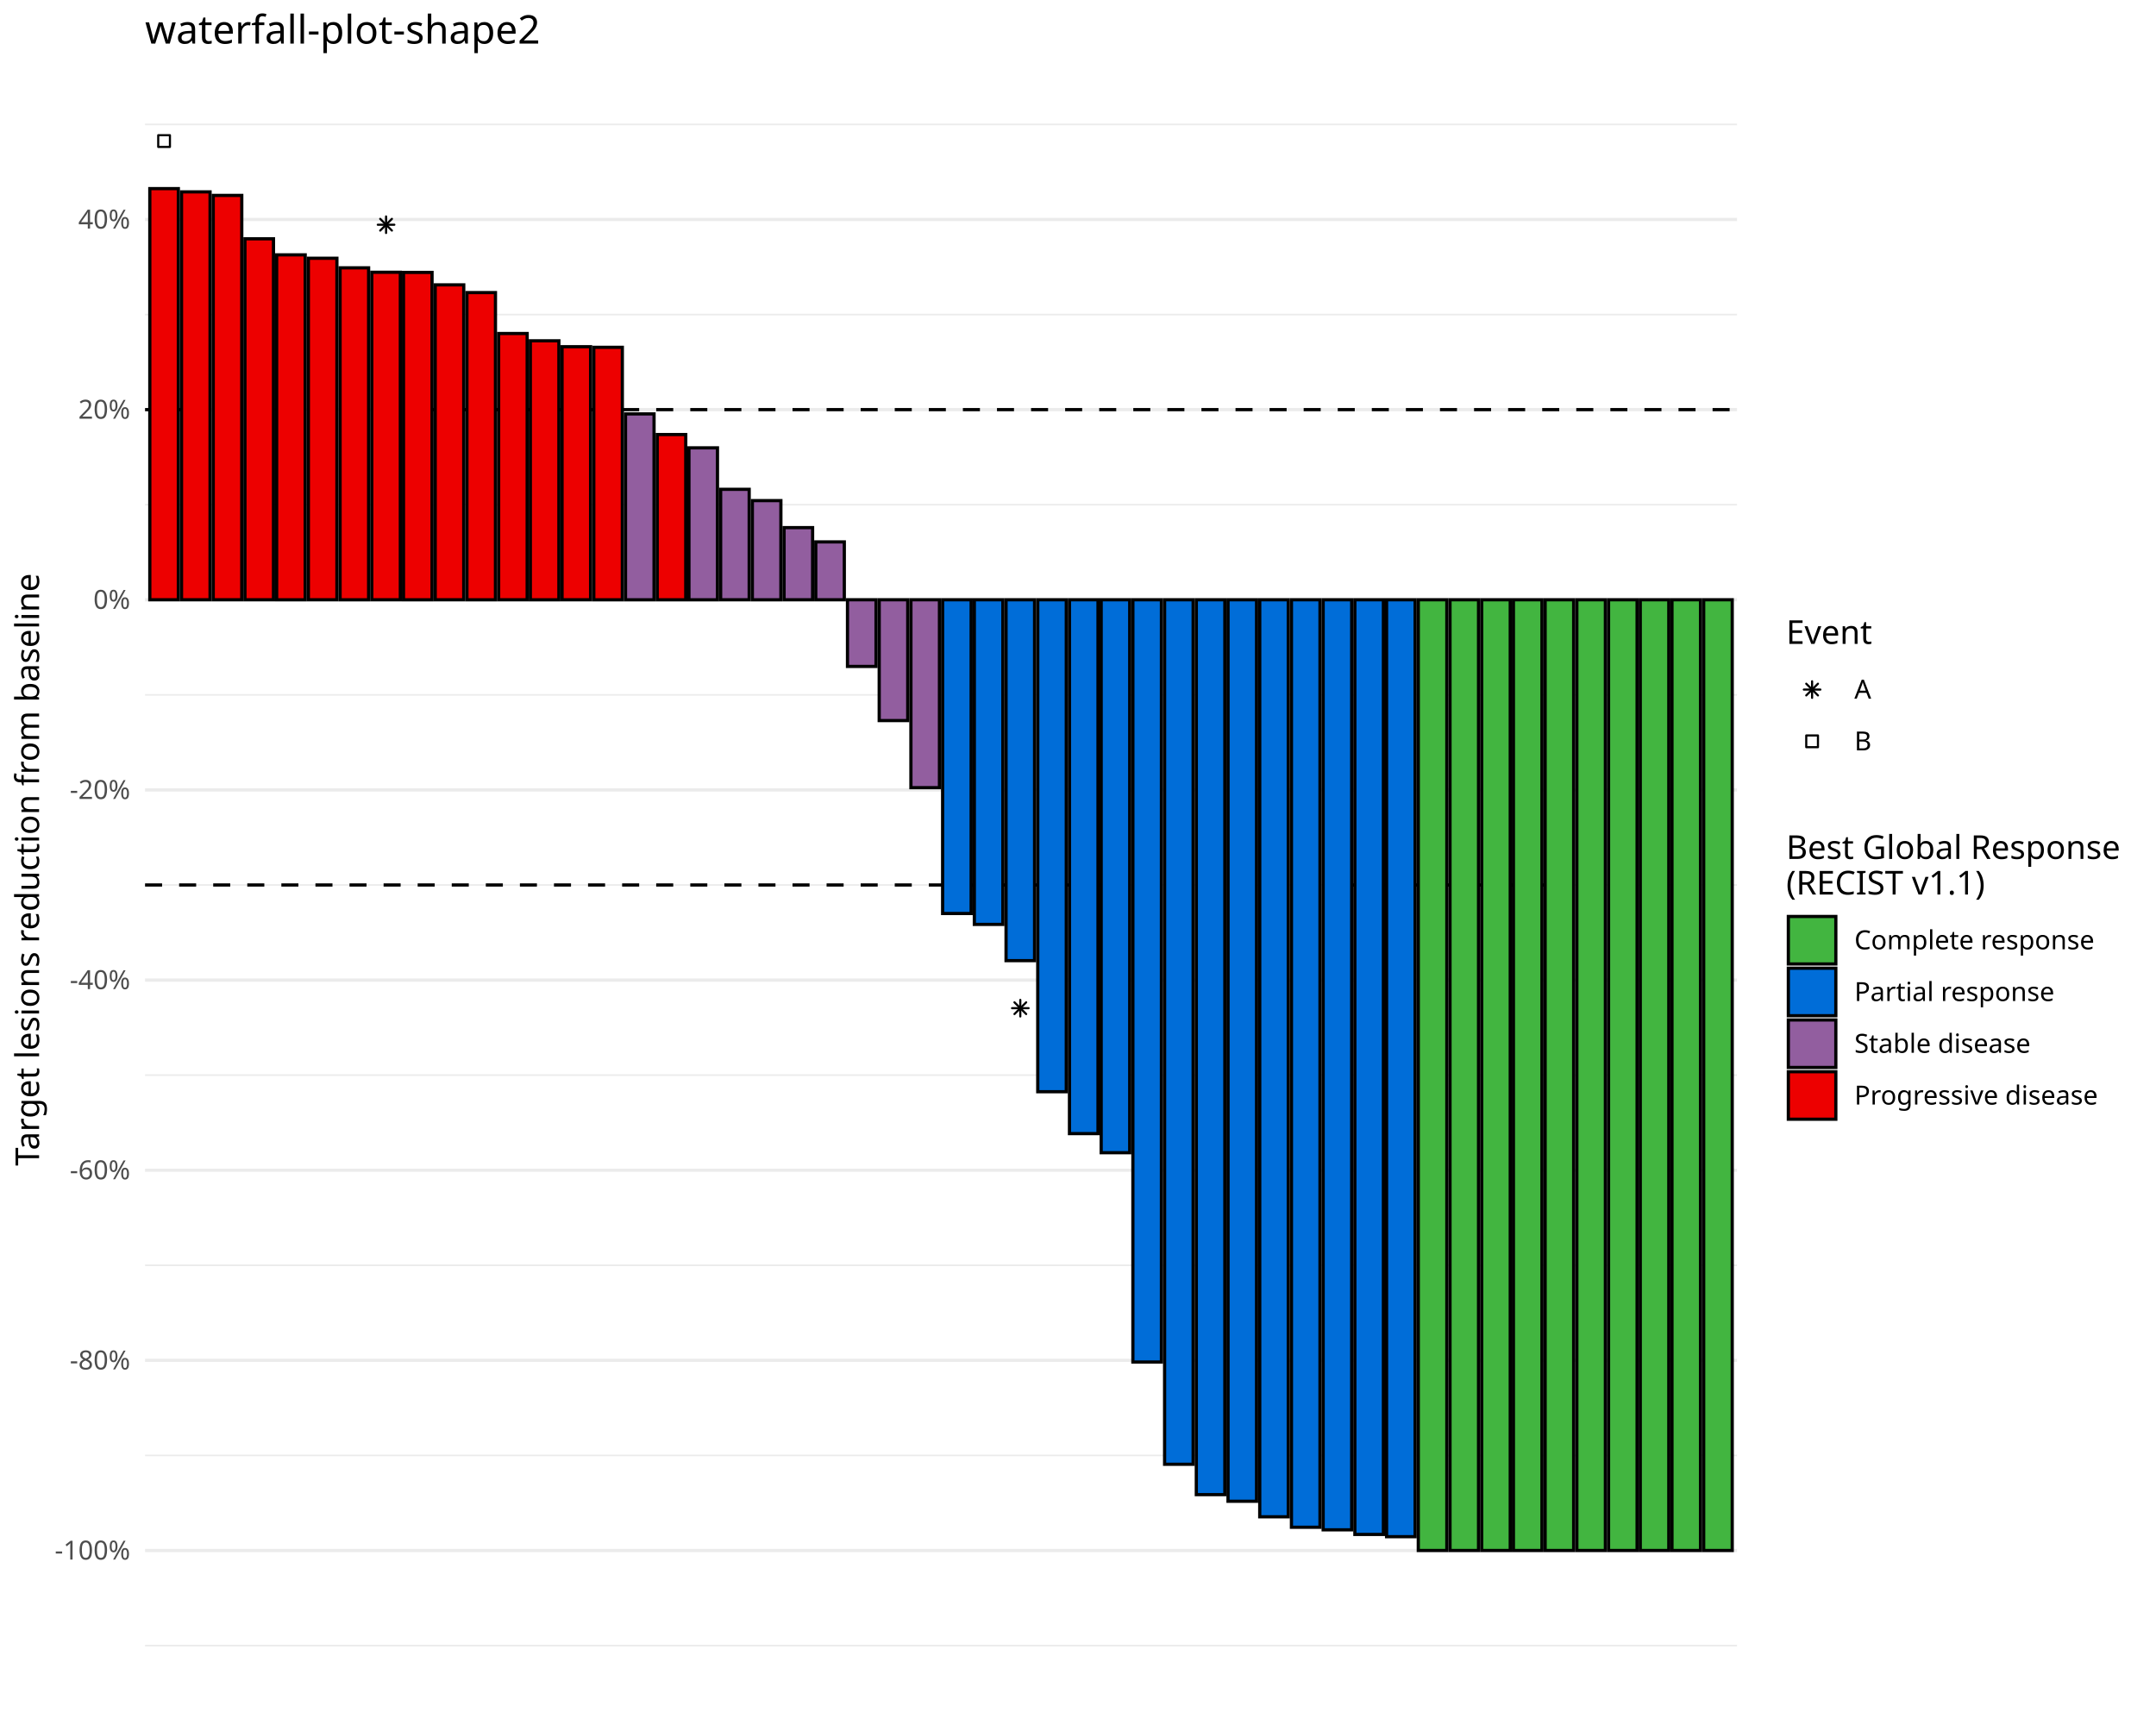
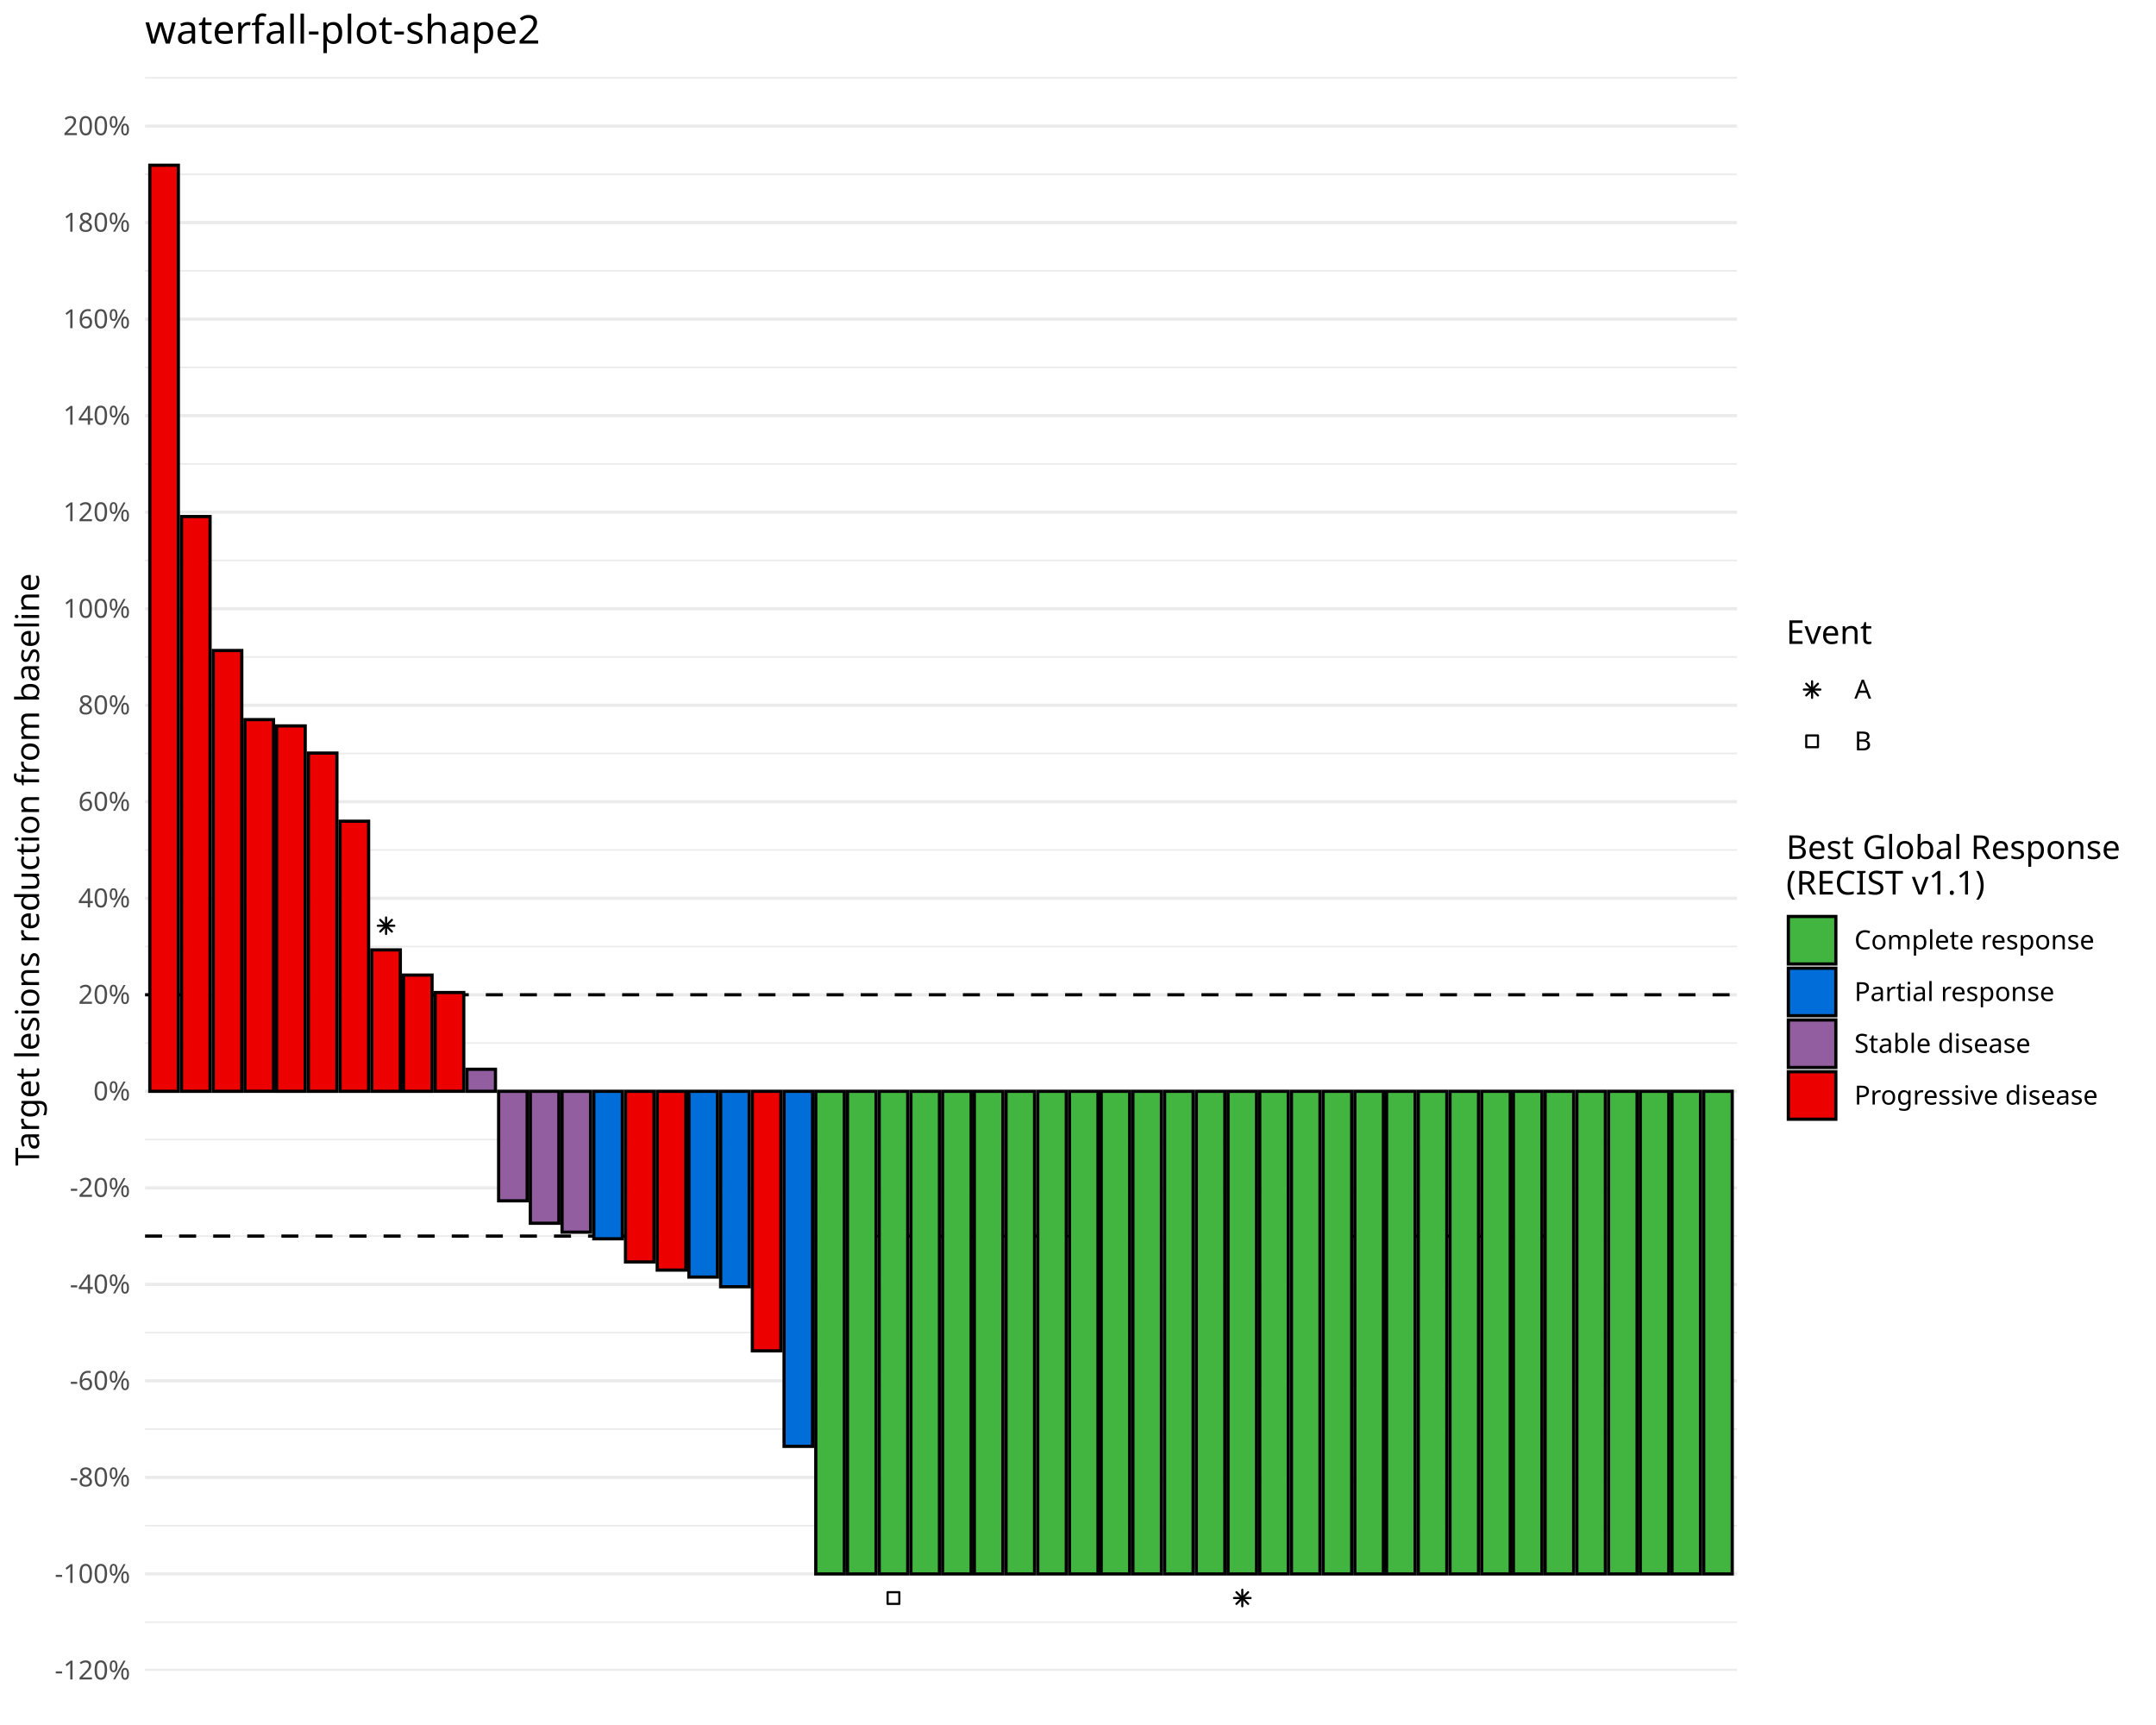
<svg xmlns="http://www.w3.org/2000/svg" class="svglite" data-engine-version="2.0" width="720.00pt" height="576.00pt" viewBox="0 0 720.00 576.00">
  <defs>
    <style type="text/css">
    .svglite line, .svglite polyline, .svglite polygon, .svglite path, .svglite rect, .svglite circle {
      fill: none;
      stroke: #000000;
      stroke-linecap: round;
      stroke-linejoin: round;
      stroke-miterlimit: 10.00;
    }
  </style>
  </defs>
  <rect width="100%" height="100%" style="stroke: none; fill: #FFFFFF;" />
  <defs>
    <clipPath id="cpMC4wMHw3MjAuMDB8MC4wMHw1NzYuMDA=">
      <rect x="0.00" y="0.00" width="720.00" height="576.00" />
    </clipPath>
  </defs>
  <g clip-path="url(#cpMC4wMHw3MjAuMDB8MC4wMHw1NzYuMDA=)">
</g>
  <defs>
    <clipPath id="cpNDguNDR8NTgwLjA3fDIyLjc4fDU1Ny45Mw==">
      <rect x="48.44" y="22.78" width="531.63" height="535.14" />
    </clipPath>
  </defs>
  <g clip-path="url(#cpNDguNDR8NTgwLjA3fDIyLjc4fDU1Ny45Mw==)">
-     <polyline points="48.44,549.48 580.07,549.48 " style="stroke-width: 0.53; stroke: #EBEBEB; stroke-linecap: butt;" />
-     <polyline points="48.44,485.98 580.07,485.98 " style="stroke-width: 0.53; stroke: #EBEBEB; stroke-linecap: butt;" />
-     <polyline points="48.44,422.49 580.07,422.49 " style="stroke-width: 0.53; stroke: #EBEBEB; stroke-linecap: butt;" />
-     <polyline points="48.44,359.00 580.07,359.00 " style="stroke-width: 0.53; stroke: #EBEBEB; stroke-linecap: butt;" />
-     <polyline points="48.44,295.51 580.07,295.51 " style="stroke-width: 0.53; stroke: #EBEBEB; stroke-linecap: butt;" />
-     <polyline points="48.44,232.02 580.07,232.02 " style="stroke-width: 0.53; stroke: #EBEBEB; stroke-linecap: butt;" />
-     <polyline points="48.44,168.53 580.07,168.53 " style="stroke-width: 0.53; stroke: #EBEBEB; stroke-linecap: butt;" />
-     <polyline points="48.44,105.04 580.07,105.04 " style="stroke-width: 0.53; stroke: #EBEBEB; stroke-linecap: butt;" />
-     <polyline points="48.44,41.55 580.07,41.55 " style="stroke-width: 0.53; stroke: #EBEBEB; stroke-linecap: butt;" />
-     <polyline points="48.44,517.73 580.07,517.73 " style="stroke-width: 1.07; stroke: #EBEBEB; stroke-linecap: butt;" />
-     <polyline points="48.44,454.24 580.07,454.24 " style="stroke-width: 1.07; stroke: #EBEBEB; stroke-linecap: butt;" />
-     <polyline points="48.44,390.75 580.07,390.75 " style="stroke-width: 1.07; stroke: #EBEBEB; stroke-linecap: butt;" />
-     <polyline points="48.44,327.26 580.07,327.26 " style="stroke-width: 1.07; stroke: #EBEBEB; stroke-linecap: butt;" />
-     <polyline points="48.44,263.77 580.07,263.77 " style="stroke-width: 1.07; stroke: #EBEBEB; stroke-linecap: butt;" />
-     <polyline points="48.44,200.27 580.07,200.27 " style="stroke-width: 1.07; stroke: #EBEBEB; stroke-linecap: butt;" />
-     <polyline points="48.44,136.78 580.07,136.78 " style="stroke-width: 1.07; stroke: #EBEBEB; stroke-linecap: butt;" />
-     <polyline points="48.44,73.29 580.07,73.29 " style="stroke-width: 1.07; stroke: #EBEBEB; stroke-linecap: butt;" />
-     <line x1="48.44" y1="295.51" x2="580.07" y2="295.51" style="stroke-width: 1.07; stroke-dasharray: 5.69,5.69; stroke-linecap: butt;" />
-     <line x1="48.44" y1="136.78" x2="580.07" y2="136.78" style="stroke-width: 1.07; stroke-dasharray: 5.69,5.69; stroke-linecap: butt;" />
-     <rect x="473.64" y="200.27" width="9.53" height="317.46" style="stroke-width: 1.07; stroke-linecap: butt; stroke-linejoin: miter; fill: #42B540;" />
-     <rect x="240.66" y="163.39" width="9.53" height="36.88" style="stroke-width: 1.07; stroke-linecap: butt; stroke-linejoin: miter; fill: #925E9F;" />
-     <rect x="357.15" y="200.27" width="9.53" height="178.26" style="stroke-width: 1.07; stroke-linecap: butt; stroke-linejoin: miter; fill: #006DD8;" />
-     <rect x="463.05" y="200.27" width="9.53" height="312.85" style="stroke-width: 1.07; stroke-linecap: butt; stroke-linejoin: miter; fill: #006DD8;" />
-     <rect x="420.69" y="200.27" width="9.53" height="306.21" style="stroke-width: 1.07; stroke-linecap: butt; stroke-linejoin: miter; fill: #006DD8;" />
-     <rect x="251.25" y="167.16" width="9.53" height="33.12" style="stroke-width: 1.07; stroke-linecap: butt; stroke-linejoin: miter; fill: #925E9F;" />
-     <rect x="378.33" y="200.27" width="9.53" height="254.53" style="stroke-width: 1.07; stroke-linecap: butt; stroke-linejoin: miter; fill: #006DD8;" />
-     <rect x="134.75" y="90.96" width="9.53" height="109.32" style="stroke-width: 1.07; stroke-linecap: butt; stroke-linejoin: miter; fill: #ED0000;" />
-     <rect x="441.87" y="200.27" width="9.53" height="310.56" style="stroke-width: 1.07; stroke-linecap: butt; stroke-linejoin: miter; fill: #006DD8;" />
-     <rect x="484.23" y="200.27" width="9.53" height="317.46" style="stroke-width: 1.07; stroke-linecap: butt; stroke-linejoin: miter; fill: #42B540;" />
-     <rect x="50.03" y="62.98" width="9.53" height="137.29" style="stroke-width: 1.07; stroke-linecap: butt; stroke-linejoin: miter; fill: #ED0000;" />
-     <rect x="325.38" y="200.27" width="9.53" height="108.40" style="stroke-width: 1.07; stroke-linecap: butt; stroke-linejoin: miter; fill: #006DD8;" />
-     <rect x="494.82" y="200.27" width="9.53" height="317.46" style="stroke-width: 1.07; stroke-linecap: butt; stroke-linejoin: miter; fill: #42B540;" />
-     <rect x="60.62" y="64.07" width="9.53" height="136.20" style="stroke-width: 1.07; stroke-linecap: butt; stroke-linejoin: miter; fill: #ED0000;" />
-     <rect x="272.43" y="180.95" width="9.53" height="19.32" style="stroke-width: 1.07; stroke-linecap: butt; stroke-linejoin: miter; fill: #925E9F;" />
-     <rect x="367.74" y="200.27" width="9.53" height="184.64" style="stroke-width: 1.07; stroke-linecap: butt; stroke-linejoin: miter; fill: #006DD8;" />
-     <rect x="505.41" y="200.27" width="9.53" height="317.46" style="stroke-width: 1.07; stroke-linecap: butt; stroke-linejoin: miter; fill: #42B540;" />
-     <rect x="516.00" y="200.27" width="9.53" height="317.46" style="stroke-width: 1.07; stroke-linecap: butt; stroke-linejoin: miter; fill: #42B540;" />
-     <rect x="145.34" y="95.12" width="9.53" height="105.15" style="stroke-width: 1.07; stroke-linecap: butt; stroke-linejoin: miter; fill: #ED0000;" />
-     <rect x="166.52" y="111.36" width="9.53" height="88.91" style="stroke-width: 1.07; stroke-linecap: butt; stroke-linejoin: miter; fill: #ED0000;" />
-     <rect x="526.59" y="200.27" width="9.53" height="317.46" style="stroke-width: 1.07; stroke-linecap: butt; stroke-linejoin: miter; fill: #42B540;" />
-     <rect x="102.98" y="86.23" width="9.53" height="114.04" style="stroke-width: 1.07; stroke-linecap: butt; stroke-linejoin: miter; fill: #ED0000;" />
-     <rect x="113.57" y="89.43" width="9.53" height="110.85" style="stroke-width: 1.07; stroke-linecap: butt; stroke-linejoin: miter; fill: #ED0000;" />
-     <rect x="261.84" y="176.18" width="9.53" height="24.09" style="stroke-width: 1.07; stroke-linecap: butt; stroke-linejoin: miter; fill: #925E9F;" />
-     <rect x="187.70" y="115.77" width="9.53" height="84.50" style="stroke-width: 1.07; stroke-linecap: butt; stroke-linejoin: miter; fill: #ED0000;" />
-     <rect x="537.18" y="200.27" width="9.53" height="317.46" style="stroke-width: 1.07; stroke-linecap: butt; stroke-linejoin: miter; fill: #42B540;" />
-     <rect x="177.11" y="113.80" width="9.53" height="86.48" style="stroke-width: 1.07; stroke-linecap: butt; stroke-linejoin: miter; fill: #ED0000;" />
-     <rect x="124.16" y="90.91" width="9.53" height="109.36" style="stroke-width: 1.07; stroke-linecap: butt; stroke-linejoin: miter; fill: #ED0000;" />
-     <rect x="230.07" y="149.54" width="9.53" height="50.74" style="stroke-width: 1.07; stroke-linecap: butt; stroke-linejoin: miter; fill: #925E9F;" />
-     <rect x="71.21" y="65.25" width="9.53" height="135.02" style="stroke-width: 1.07; stroke-linecap: butt; stroke-linejoin: miter; fill: #ED0000;" />
-     <rect x="283.02" y="200.27" width="9.53" height="22.26" style="stroke-width: 1.07; stroke-linecap: butt; stroke-linejoin: miter; fill: #925E9F;" />
-     <rect x="452.46" y="200.27" width="9.53" height="312.10" style="stroke-width: 1.07; stroke-linecap: butt; stroke-linejoin: miter; fill: #006DD8;" />
-     <rect x="208.89" y="138.21" width="9.53" height="62.07" style="stroke-width: 1.07; stroke-linecap: butt; stroke-linejoin: miter; fill: #925E9F;" />
-     <rect x="293.61" y="200.27" width="9.53" height="40.34" style="stroke-width: 1.07; stroke-linecap: butt; stroke-linejoin: miter; fill: #925E9F;" />
-     <rect x="155.93" y="97.70" width="9.53" height="102.58" style="stroke-width: 1.07; stroke-linecap: butt; stroke-linejoin: miter; fill: #ED0000;" />
-     <rect x="92.39" y="85.10" width="9.53" height="115.18" style="stroke-width: 1.07; stroke-linecap: butt; stroke-linejoin: miter; fill: #ED0000;" />
-     <rect x="388.92" y="200.27" width="9.53" height="288.67" style="stroke-width: 1.07; stroke-linecap: butt; stroke-linejoin: miter; fill: #006DD8;" />
-     <rect x="547.77" y="200.27" width="9.53" height="317.46" style="stroke-width: 1.07; stroke-linecap: butt; stroke-linejoin: miter; fill: #42B540;" />
-     <rect x="431.28" y="200.27" width="9.53" height="309.70" style="stroke-width: 1.07; stroke-linecap: butt; stroke-linejoin: miter; fill: #006DD8;" />
-     <rect x="399.51" y="200.27" width="9.53" height="298.81" style="stroke-width: 1.07; stroke-linecap: butt; stroke-linejoin: miter; fill: #006DD8;" />
-     <rect x="198.30" y="115.97" width="9.53" height="84.31" style="stroke-width: 1.07; stroke-linecap: butt; stroke-linejoin: miter; fill: #ED0000;" />
-     <rect x="346.56" y="200.27" width="9.53" height="164.27" style="stroke-width: 1.07; stroke-linecap: butt; stroke-linejoin: miter; fill: #006DD8;" />
-     <rect x="558.36" y="200.27" width="9.53" height="317.46" style="stroke-width: 1.07; stroke-linecap: butt; stroke-linejoin: miter; fill: #42B540;" />
-     <rect x="219.48" y="145.10" width="9.53" height="55.18" style="stroke-width: 1.07; stroke-linecap: butt; stroke-linejoin: miter; fill: #ED0000;" />
-     <rect x="410.10" y="200.27" width="9.53" height="301.02" style="stroke-width: 1.07; stroke-linecap: butt; stroke-linejoin: miter; fill: #006DD8;" />
-     <rect x="314.79" y="200.27" width="9.53" height="104.76" style="stroke-width: 1.07; stroke-linecap: butt; stroke-linejoin: miter; fill: #006DD8;" />
-     <rect x="81.80" y="79.74" width="9.53" height="120.53" style="stroke-width: 1.07; stroke-linecap: butt; stroke-linejoin: miter; fill: #ED0000;" />
-     <rect x="335.97" y="200.27" width="9.53" height="120.50" style="stroke-width: 1.07; stroke-linecap: butt; stroke-linejoin: miter; fill: #006DD8;" />
-     <rect x="568.95" y="200.27" width="9.53" height="317.46" style="stroke-width: 1.07; stroke-linecap: butt; stroke-linejoin: miter; fill: #42B540;" />
-     <rect x="304.20" y="200.27" width="9.53" height="62.74" style="stroke-width: 1.07; stroke-linecap: butt; stroke-linejoin: miter; fill: #925E9F;" />
-     <rect x="52.84" y="45.15" width="3.91" height="3.91" style="stroke-width: 0.71;" />
-     <line x1="126.97" y1="76.99" x2="130.88" y2="73.08" style="stroke-width: 0.71;" />
-     <line x1="126.97" y1="73.08" x2="130.88" y2="76.99" style="stroke-width: 0.71;" />
-     <line x1="126.16" y1="75.04" x2="131.69" y2="75.04" style="stroke-width: 0.71;" />
-     <line x1="128.93" y1="77.80" x2="128.93" y2="72.27" style="stroke-width: 0.71;" />
-     <line x1="338.78" y1="338.60" x2="342.69" y2="334.69" style="stroke-width: 0.71;" />
-     <line x1="338.78" y1="334.69" x2="342.69" y2="338.60" style="stroke-width: 0.71;" />
-     <line x1="337.97" y1="336.64" x2="343.50" y2="336.64" style="stroke-width: 0.71;" />
-     <line x1="340.73" y1="339.41" x2="340.73" y2="333.88" style="stroke-width: 0.71;" />
+     <polyline points="48.44,541.66 580.07,541.66 " style="stroke-width: 0.53; stroke: #EBEBEB; stroke-linecap: butt;" />
+     <polyline points="48.44,509.43 580.07,509.43 " style="stroke-width: 0.53; stroke: #EBEBEB; stroke-linecap: butt;" />
+     <polyline points="48.44,477.20 580.07,477.20 " style="stroke-width: 0.53; stroke: #EBEBEB; stroke-linecap: butt;" />
+     <polyline points="48.44,444.97 580.07,444.97 " style="stroke-width: 0.53; stroke: #EBEBEB; stroke-linecap: butt;" />
+     <polyline points="48.44,412.74 580.07,412.74 " style="stroke-width: 0.53; stroke: #EBEBEB; stroke-linecap: butt;" />
+     <polyline points="48.44,380.51 580.07,380.51 " style="stroke-width: 0.53; stroke: #EBEBEB; stroke-linecap: butt;" />
+     <polyline points="48.44,348.28 580.07,348.28 " style="stroke-width: 0.53; stroke: #EBEBEB; stroke-linecap: butt;" />
+     <polyline points="48.44,316.05 580.07,316.05 " style="stroke-width: 0.53; stroke: #EBEBEB; stroke-linecap: butt;" />
+     <polyline points="48.44,283.82 580.07,283.82 " style="stroke-width: 0.53; stroke: #EBEBEB; stroke-linecap: butt;" />
+     <polyline points="48.44,251.59 580.07,251.59 " style="stroke-width: 0.53; stroke: #EBEBEB; stroke-linecap: butt;" />
+     <polyline points="48.44,219.36 580.07,219.36 " style="stroke-width: 0.53; stroke: #EBEBEB; stroke-linecap: butt;" />
+     <polyline points="48.44,187.13 580.07,187.13 " style="stroke-width: 0.53; stroke: #EBEBEB; stroke-linecap: butt;" />
+     <polyline points="48.44,154.90 580.07,154.90 " style="stroke-width: 0.53; stroke: #EBEBEB; stroke-linecap: butt;" />
+     <polyline points="48.44,122.67 580.07,122.67 " style="stroke-width: 0.53; stroke: #EBEBEB; stroke-linecap: butt;" />
+     <polyline points="48.44,90.44 580.07,90.44 " style="stroke-width: 0.53; stroke: #EBEBEB; stroke-linecap: butt;" />
+     <polyline points="48.44,58.21 580.07,58.21 " style="stroke-width: 0.53; stroke: #EBEBEB; stroke-linecap: butt;" />
+     <polyline points="48.44,25.98 580.07,25.98 " style="stroke-width: 0.53; stroke: #EBEBEB; stroke-linecap: butt;" />
+     <polyline points="48.44,557.77 580.07,557.77 " style="stroke-width: 1.07; stroke: #EBEBEB; stroke-linecap: butt;" />
+     <polyline points="48.44,525.54 580.07,525.54 " style="stroke-width: 1.07; stroke: #EBEBEB; stroke-linecap: butt;" />
+     <polyline points="48.44,493.32 580.07,493.32 " style="stroke-width: 1.07; stroke: #EBEBEB; stroke-linecap: butt;" />
+     <polyline points="48.44,461.09 580.07,461.09 " style="stroke-width: 1.07; stroke: #EBEBEB; stroke-linecap: butt;" />
+     <polyline points="48.44,428.86 580.07,428.86 " style="stroke-width: 1.07; stroke: #EBEBEB; stroke-linecap: butt;" />
+     <polyline points="48.44,396.63 580.07,396.63 " style="stroke-width: 1.07; stroke: #EBEBEB; stroke-linecap: butt;" />
+     <polyline points="48.44,364.40 580.07,364.40 " style="stroke-width: 1.07; stroke: #EBEBEB; stroke-linecap: butt;" />
+     <polyline points="48.44,332.17 580.07,332.17 " style="stroke-width: 1.07; stroke: #EBEBEB; stroke-linecap: butt;" />
+     <polyline points="48.44,299.94 580.07,299.94 " style="stroke-width: 1.07; stroke: #EBEBEB; stroke-linecap: butt;" />
+     <polyline points="48.44,267.71 580.07,267.71 " style="stroke-width: 1.07; stroke: #EBEBEB; stroke-linecap: butt;" />
+     <polyline points="48.44,235.48 580.07,235.48 " style="stroke-width: 1.07; stroke: #EBEBEB; stroke-linecap: butt;" />
+     <polyline points="48.44,203.25 580.07,203.25 " style="stroke-width: 1.07; stroke: #EBEBEB; stroke-linecap: butt;" />
+     <polyline points="48.44,171.02 580.07,171.02 " style="stroke-width: 1.07; stroke: #EBEBEB; stroke-linecap: butt;" />
+     <polyline points="48.44,138.79 580.07,138.79 " style="stroke-width: 1.07; stroke: #EBEBEB; stroke-linecap: butt;" />
+     <polyline points="48.44,106.56 580.07,106.56 " style="stroke-width: 1.07; stroke: #EBEBEB; stroke-linecap: butt;" />
+     <polyline points="48.44,74.33 580.07,74.33 " style="stroke-width: 1.07; stroke: #EBEBEB; stroke-linecap: butt;" />
+     <polyline points="48.44,42.10 580.07,42.10 " style="stroke-width: 1.07; stroke: #EBEBEB; stroke-linecap: butt;" />
+     <line x1="48.44" y1="412.74" x2="580.07" y2="412.74" style="stroke-width: 1.07; stroke-dasharray: 5.69,5.69; stroke-linecap: butt;" />
+     <line x1="48.44" y1="332.17" x2="580.07" y2="332.17" style="stroke-width: 1.07; stroke-dasharray: 5.69,5.69; stroke-linecap: butt;" />
+     <rect x="272.43" y="364.40" width="9.53" height="161.15" style="stroke-width: 1.07; stroke-linecap: butt; stroke-linejoin: miter; fill: #42B540;" />
+     <rect x="81.80" y="240.29" width="9.53" height="124.10" style="stroke-width: 1.07; stroke-linecap: butt; stroke-linejoin: miter; fill: #ED0000;" />
+     <rect x="92.39" y="242.39" width="9.53" height="122.01" style="stroke-width: 1.07; stroke-linecap: butt; stroke-linejoin: miter; fill: #ED0000;" />
+     <rect x="484.23" y="364.40" width="9.53" height="161.15" style="stroke-width: 1.07; stroke-linecap: butt; stroke-linejoin: miter; fill: #42B540;" />
+     <rect x="219.48" y="364.40" width="9.53" height="59.70" style="stroke-width: 1.07; stroke-linecap: butt; stroke-linejoin: miter; fill: #ED0000;" />
+     <rect x="558.36" y="364.40" width="9.53" height="161.15" style="stroke-width: 1.07; stroke-linecap: butt; stroke-linejoin: miter; fill: #42B540;" />
+     <rect x="134.75" y="325.59" width="9.53" height="38.81" style="stroke-width: 1.07; stroke-linecap: butt; stroke-linejoin: miter; fill: #ED0000;" />
+     <rect x="198.30" y="364.40" width="9.53" height="49.25" style="stroke-width: 1.07; stroke-linecap: butt; stroke-linejoin: miter; fill: #006DD8;" />
+     <rect x="568.95" y="364.40" width="9.53" height="161.15" style="stroke-width: 1.07; stroke-linecap: butt; stroke-linejoin: miter; fill: #42B540;" />
+     <rect x="283.02" y="364.40" width="9.53" height="161.15" style="stroke-width: 1.07; stroke-linecap: butt; stroke-linejoin: miter; fill: #42B540;" />
+     <rect x="293.61" y="364.40" width="9.53" height="161.15" style="stroke-width: 1.07; stroke-linecap: butt; stroke-linejoin: miter; fill: #42B540;" />
+     <rect x="187.70" y="364.40" width="9.53" height="47.04" style="stroke-width: 1.07; stroke-linecap: butt; stroke-linejoin: miter; fill: #925E9F;" />
+     <rect x="177.11" y="364.40" width="9.53" height="44.06" style="stroke-width: 1.07; stroke-linecap: butt; stroke-linejoin: miter; fill: #925E9F;" />
+     <rect x="304.20" y="364.40" width="9.53" height="161.15" style="stroke-width: 1.07; stroke-linecap: butt; stroke-linejoin: miter; fill: #42B540;" />
+     <rect x="314.79" y="364.40" width="9.53" height="161.15" style="stroke-width: 1.07; stroke-linecap: butt; stroke-linejoin: miter; fill: #42B540;" />
+     <rect x="60.62" y="172.48" width="9.53" height="191.92" style="stroke-width: 1.07; stroke-linecap: butt; stroke-linejoin: miter; fill: #ED0000;" />
+     <rect x="325.38" y="364.40" width="9.53" height="161.15" style="stroke-width: 1.07; stroke-linecap: butt; stroke-linejoin: miter; fill: #42B540;" />
+     <rect x="102.98" y="251.46" width="9.53" height="112.94" style="stroke-width: 1.07; stroke-linecap: butt; stroke-linejoin: miter; fill: #ED0000;" />
+     <rect x="335.97" y="364.40" width="9.53" height="161.15" style="stroke-width: 1.07; stroke-linecap: butt; stroke-linejoin: miter; fill: #42B540;" />
+     <rect x="346.56" y="364.40" width="9.53" height="161.15" style="stroke-width: 1.07; stroke-linecap: butt; stroke-linejoin: miter; fill: #42B540;" />
+     <rect x="357.15" y="364.40" width="9.53" height="161.15" style="stroke-width: 1.07; stroke-linecap: butt; stroke-linejoin: miter; fill: #42B540;" />
+     <rect x="367.74" y="364.40" width="9.53" height="161.15" style="stroke-width: 1.07; stroke-linecap: butt; stroke-linejoin: miter; fill: #42B540;" />
+     <rect x="378.33" y="364.40" width="9.53" height="161.15" style="stroke-width: 1.07; stroke-linecap: butt; stroke-linejoin: miter; fill: #42B540;" />
+     <rect x="388.92" y="364.40" width="9.53" height="161.15" style="stroke-width: 1.07; stroke-linecap: butt; stroke-linejoin: miter; fill: #42B540;" />
+     <rect x="145.34" y="331.41" width="9.53" height="32.98" style="stroke-width: 1.07; stroke-linecap: butt; stroke-linejoin: miter; fill: #ED0000;" />
+     <rect x="399.51" y="364.40" width="9.53" height="161.15" style="stroke-width: 1.07; stroke-linecap: butt; stroke-linejoin: miter; fill: #42B540;" />
+     <rect x="71.21" y="217.21" width="9.53" height="147.19" style="stroke-width: 1.07; stroke-linecap: butt; stroke-linejoin: miter; fill: #ED0000;" />
+     <rect x="410.10" y="364.40" width="9.53" height="161.15" style="stroke-width: 1.07; stroke-linecap: butt; stroke-linejoin: miter; fill: #42B540;" />
+     <rect x="420.69" y="364.40" width="9.53" height="161.15" style="stroke-width: 1.07; stroke-linecap: butt; stroke-linejoin: miter; fill: #42B540;" />
+     <rect x="431.28" y="364.40" width="9.53" height="161.15" style="stroke-width: 1.07; stroke-linecap: butt; stroke-linejoin: miter; fill: #42B540;" />
+     <rect x="230.07" y="364.40" width="9.53" height="62.03" style="stroke-width: 1.07; stroke-linecap: butt; stroke-linejoin: miter; fill: #006DD8;" />
+     <rect x="441.87" y="364.40" width="9.53" height="161.15" style="stroke-width: 1.07; stroke-linecap: butt; stroke-linejoin: miter; fill: #42B540;" />
+     <rect x="452.46" y="364.40" width="9.53" height="161.15" style="stroke-width: 1.07; stroke-linecap: butt; stroke-linejoin: miter; fill: #42B540;" />
+     <rect x="113.57" y="274.22" width="9.53" height="90.18" style="stroke-width: 1.07; stroke-linecap: butt; stroke-linejoin: miter; fill: #ED0000;" />
+     <rect x="463.05" y="364.40" width="9.53" height="161.15" style="stroke-width: 1.07; stroke-linecap: butt; stroke-linejoin: miter; fill: #42B540;" />
+     <rect x="155.93" y="357.04" width="9.53" height="7.36" style="stroke-width: 1.07; stroke-linecap: butt; stroke-linejoin: miter; fill: #925E9F;" />
+     <rect x="50.03" y="55.17" width="9.53" height="309.23" style="stroke-width: 1.07; stroke-linecap: butt; stroke-linejoin: miter; fill: #ED0000;" />
+     <rect x="261.84" y="364.40" width="9.53" height="118.56" style="stroke-width: 1.07; stroke-linecap: butt; stroke-linejoin: miter; fill: #006DD8;" />
+     <rect x="473.64" y="364.40" width="9.53" height="161.15" style="stroke-width: 1.07; stroke-linecap: butt; stroke-linejoin: miter; fill: #42B540;" />
+     <rect x="494.82" y="364.40" width="9.53" height="161.15" style="stroke-width: 1.07; stroke-linecap: butt; stroke-linejoin: miter; fill: #42B540;" />
+     <rect x="505.41" y="364.40" width="9.53" height="161.15" style="stroke-width: 1.07; stroke-linecap: butt; stroke-linejoin: miter; fill: #42B540;" />
+     <rect x="516.00" y="364.40" width="9.53" height="161.15" style="stroke-width: 1.07; stroke-linecap: butt; stroke-linejoin: miter; fill: #42B540;" />
+     <rect x="526.59" y="364.40" width="9.53" height="161.15" style="stroke-width: 1.07; stroke-linecap: butt; stroke-linejoin: miter; fill: #42B540;" />
+     <rect x="166.52" y="364.40" width="9.53" height="36.57" style="stroke-width: 1.07; stroke-linecap: butt; stroke-linejoin: miter; fill: #925E9F;" />
+     <rect x="537.18" y="364.40" width="9.53" height="161.15" style="stroke-width: 1.07; stroke-linecap: butt; stroke-linejoin: miter; fill: #42B540;" />
+     <rect x="208.89" y="364.40" width="9.53" height="56.98" style="stroke-width: 1.07; stroke-linecap: butt; stroke-linejoin: miter; fill: #ED0000;" />
+     <rect x="251.25" y="364.40" width="9.53" height="86.67" style="stroke-width: 1.07; stroke-linecap: butt; stroke-linejoin: miter; fill: #ED0000;" />
+     <rect x="124.16" y="317.18" width="9.53" height="47.22" style="stroke-width: 1.07; stroke-linecap: butt; stroke-linejoin: miter; fill: #ED0000;" />
+     <rect x="547.77" y="364.40" width="9.53" height="161.15" style="stroke-width: 1.07; stroke-linecap: butt; stroke-linejoin: miter; fill: #42B540;" />
+     <rect x="240.66" y="364.40" width="9.53" height="65.26" style="stroke-width: 1.07; stroke-linecap: butt; stroke-linejoin: miter; fill: #006DD8;" />
+     <rect x="296.42" y="531.65" width="3.91" height="3.91" style="stroke-width: 0.71;" />
+     <line x1="412.91" y1="535.56" x2="416.82" y2="531.65" style="stroke-width: 0.71;" />
+     <line x1="412.91" y1="531.65" x2="416.82" y2="535.56" style="stroke-width: 0.71;" />
+     <line x1="412.10" y1="533.60" x2="417.63" y2="533.60" style="stroke-width: 0.71;" />
+     <line x1="414.87" y1="536.37" x2="414.87" y2="530.84" style="stroke-width: 0.71;" />
+     <line x1="126.97" y1="311.07" x2="130.88" y2="307.16" style="stroke-width: 0.71;" />
+     <line x1="126.97" y1="307.16" x2="130.88" y2="311.07" style="stroke-width: 0.71;" />
+     <line x1="126.16" y1="309.12" x2="131.69" y2="309.12" style="stroke-width: 0.71;" />
+     <line x1="128.93" y1="311.88" x2="128.93" y2="306.35" style="stroke-width: 0.71;" />
  </g>
  <g clip-path="url(#cpMC4wMHw3MjAuMDB8MC4wMHw1NzYuMDA=)">
-     <text x="43.51" y="520.76" text-anchor="end" style="font-size: 8.80px; fill: #4D4D4D; font-family: sans;" textLength="25.44px" lengthAdjust="spacingAndGlyphs">-100%</text>
-     <text x="43.51" y="457.27" text-anchor="end" style="font-size: 8.80px; fill: #4D4D4D; font-family: sans;" textLength="20.54px" lengthAdjust="spacingAndGlyphs">-80%</text>
-     <text x="43.51" y="393.78" text-anchor="end" style="font-size: 8.80px; fill: #4D4D4D; font-family: sans;" textLength="20.54px" lengthAdjust="spacingAndGlyphs">-60%</text>
-     <text x="43.51" y="330.28" text-anchor="end" style="font-size: 8.80px; fill: #4D4D4D; font-family: sans;" textLength="20.54px" lengthAdjust="spacingAndGlyphs">-40%</text>
-     <text x="43.51" y="266.79" text-anchor="end" style="font-size: 8.80px; fill: #4D4D4D; font-family: sans;" textLength="20.54px" lengthAdjust="spacingAndGlyphs">-20%</text>
-     <text x="43.51" y="203.30" text-anchor="end" style="font-size: 8.80px; fill: #4D4D4D; font-family: sans;" textLength="12.72px" lengthAdjust="spacingAndGlyphs">0%</text>
-     <text x="43.51" y="139.81" text-anchor="end" style="font-size: 8.80px; fill: #4D4D4D; font-family: sans;" textLength="17.61px" lengthAdjust="spacingAndGlyphs">20%</text>
-     <text x="43.51" y="76.32" text-anchor="end" style="font-size: 8.80px; fill: #4D4D4D; font-family: sans;" textLength="17.61px" lengthAdjust="spacingAndGlyphs">40%</text>
+     <text x="43.51" y="560.80" text-anchor="end" style="font-size: 8.80px; fill: #4D4D4D; font-family: sans;" textLength="25.44px" lengthAdjust="spacingAndGlyphs">-120%</text>
+     <text x="43.51" y="528.57" text-anchor="end" style="font-size: 8.80px; fill: #4D4D4D; font-family: sans;" textLength="25.44px" lengthAdjust="spacingAndGlyphs">-100%</text>
+     <text x="43.51" y="496.34" text-anchor="end" style="font-size: 8.80px; fill: #4D4D4D; font-family: sans;" textLength="20.54px" lengthAdjust="spacingAndGlyphs">-80%</text>
+     <text x="43.51" y="464.11" text-anchor="end" style="font-size: 8.80px; fill: #4D4D4D; font-family: sans;" textLength="20.54px" lengthAdjust="spacingAndGlyphs">-60%</text>
+     <text x="43.51" y="431.88" text-anchor="end" style="font-size: 8.80px; fill: #4D4D4D; font-family: sans;" textLength="20.54px" lengthAdjust="spacingAndGlyphs">-40%</text>
+     <text x="43.51" y="399.65" text-anchor="end" style="font-size: 8.80px; fill: #4D4D4D; font-family: sans;" textLength="20.54px" lengthAdjust="spacingAndGlyphs">-20%</text>
+     <text x="43.51" y="367.42" text-anchor="end" style="font-size: 8.80px; fill: #4D4D4D; font-family: sans;" textLength="12.72px" lengthAdjust="spacingAndGlyphs">0%</text>
+     <text x="43.51" y="335.19" text-anchor="end" style="font-size: 8.80px; fill: #4D4D4D; font-family: sans;" textLength="17.61px" lengthAdjust="spacingAndGlyphs">20%</text>
+     <text x="43.51" y="302.97" text-anchor="end" style="font-size: 8.80px; fill: #4D4D4D; font-family: sans;" textLength="17.61px" lengthAdjust="spacingAndGlyphs">40%</text>
+     <text x="43.51" y="270.74" text-anchor="end" style="font-size: 8.80px; fill: #4D4D4D; font-family: sans;" textLength="17.61px" lengthAdjust="spacingAndGlyphs">60%</text>
+     <text x="43.51" y="238.51" text-anchor="end" style="font-size: 8.80px; fill: #4D4D4D; font-family: sans;" textLength="17.61px" lengthAdjust="spacingAndGlyphs">80%</text>
+     <text x="43.51" y="206.28" text-anchor="end" style="font-size: 8.80px; fill: #4D4D4D; font-family: sans;" textLength="22.51px" lengthAdjust="spacingAndGlyphs">100%</text>
+     <text x="43.51" y="174.05" text-anchor="end" style="font-size: 8.80px; fill: #4D4D4D; font-family: sans;" textLength="22.51px" lengthAdjust="spacingAndGlyphs">120%</text>
+     <text x="43.51" y="141.82" text-anchor="end" style="font-size: 8.80px; fill: #4D4D4D; font-family: sans;" textLength="22.51px" lengthAdjust="spacingAndGlyphs">140%</text>
+     <text x="43.51" y="109.59" text-anchor="end" style="font-size: 8.80px; fill: #4D4D4D; font-family: sans;" textLength="22.51px" lengthAdjust="spacingAndGlyphs">160%</text>
+     <text x="43.51" y="77.36" text-anchor="end" style="font-size: 8.80px; fill: #4D4D4D; font-family: sans;" textLength="22.51px" lengthAdjust="spacingAndGlyphs">180%</text>
+     <text x="43.51" y="45.13" text-anchor="end" style="font-size: 8.80px; fill: #4D4D4D; font-family: sans;" textLength="22.51px" lengthAdjust="spacingAndGlyphs">200%</text>
    <text transform="translate(13.05,290.36) rotate(-90)" text-anchor="middle" style="font-size: 11.00px; font-family: sans;" textLength="186.50px" lengthAdjust="spacingAndGlyphs">Target lesions reduction from baseline</text>
    <text x="596.51" y="215.00" style="font-size: 11.00px; font-family: sans;" textLength="28.14px" lengthAdjust="spacingAndGlyphs">Event</text>
    <line x1="603.20" y1="232.21" x2="607.11" y2="228.30" style="stroke-width: 0.71;" />
    <line x1="603.20" y1="228.30" x2="607.11" y2="232.21" style="stroke-width: 0.71;" />
    <line x1="602.39" y1="230.26" x2="607.92" y2="230.26" style="stroke-width: 0.71;" />
    <line x1="605.15" y1="233.02" x2="605.15" y2="227.49" style="stroke-width: 0.71;" />
    <rect x="603.20" y="245.58" width="3.91" height="3.91" style="stroke-width: 0.71;" />
    <text x="619.27" y="233.28" style="font-size: 8.80px; font-family: sans;" textLength="5.87px" lengthAdjust="spacingAndGlyphs">A</text>
    <text x="619.27" y="250.56" style="font-size: 8.80px; font-family: sans;" textLength="5.87px" lengthAdjust="spacingAndGlyphs">B</text>
    <text x="596.51" y="286.81" style="font-size: 11.00px; font-family: sans;" textLength="112.53px" lengthAdjust="spacingAndGlyphs">Best Global Response </text>
    <text x="596.51" y="298.69" style="font-size: 11.00px; font-family: sans;" textLength="71.52px" lengthAdjust="spacingAndGlyphs">(RECIST v1.1)</text>
    <rect x="597.22" y="306.02" width="15.86" height="15.86" style="stroke-width: 1.07; stroke-linecap: butt; stroke-linejoin: miter; fill: #42B540;" />
    <rect x="597.22" y="323.30" width="15.86" height="15.86" style="stroke-width: 1.07; stroke-linecap: butt; stroke-linejoin: miter; fill: #006DD8;" />
    <rect x="597.22" y="340.58" width="15.86" height="15.86" style="stroke-width: 1.07; stroke-linecap: butt; stroke-linejoin: miter; fill: #925E9F;" />
    <rect x="597.22" y="357.86" width="15.86" height="15.86" style="stroke-width: 1.07; stroke-linecap: butt; stroke-linejoin: miter; fill: #ED0000;" />
    <text x="619.27" y="316.98" style="font-size: 8.80px; font-family: sans;" textLength="76.32px" lengthAdjust="spacingAndGlyphs">Complete response</text>
    <text x="619.27" y="334.26" style="font-size: 8.80px; font-family: sans;" textLength="63.60px" lengthAdjust="spacingAndGlyphs">Partial response</text>
    <text x="619.27" y="351.54" style="font-size: 8.80px; font-family: sans;" textLength="57.74px" lengthAdjust="spacingAndGlyphs">Stable disease</text>
    <text x="619.27" y="368.82" style="font-size: 8.80px; font-family: sans;" textLength="79.26px" lengthAdjust="spacingAndGlyphs">Progressive disease</text>
    <text x="48.44" y="14.56" style="font-size: 13.20px; font-family: sans;" textLength="122.54px" lengthAdjust="spacingAndGlyphs">waterfall-plot-shape2</text>
  </g>
</svg>
